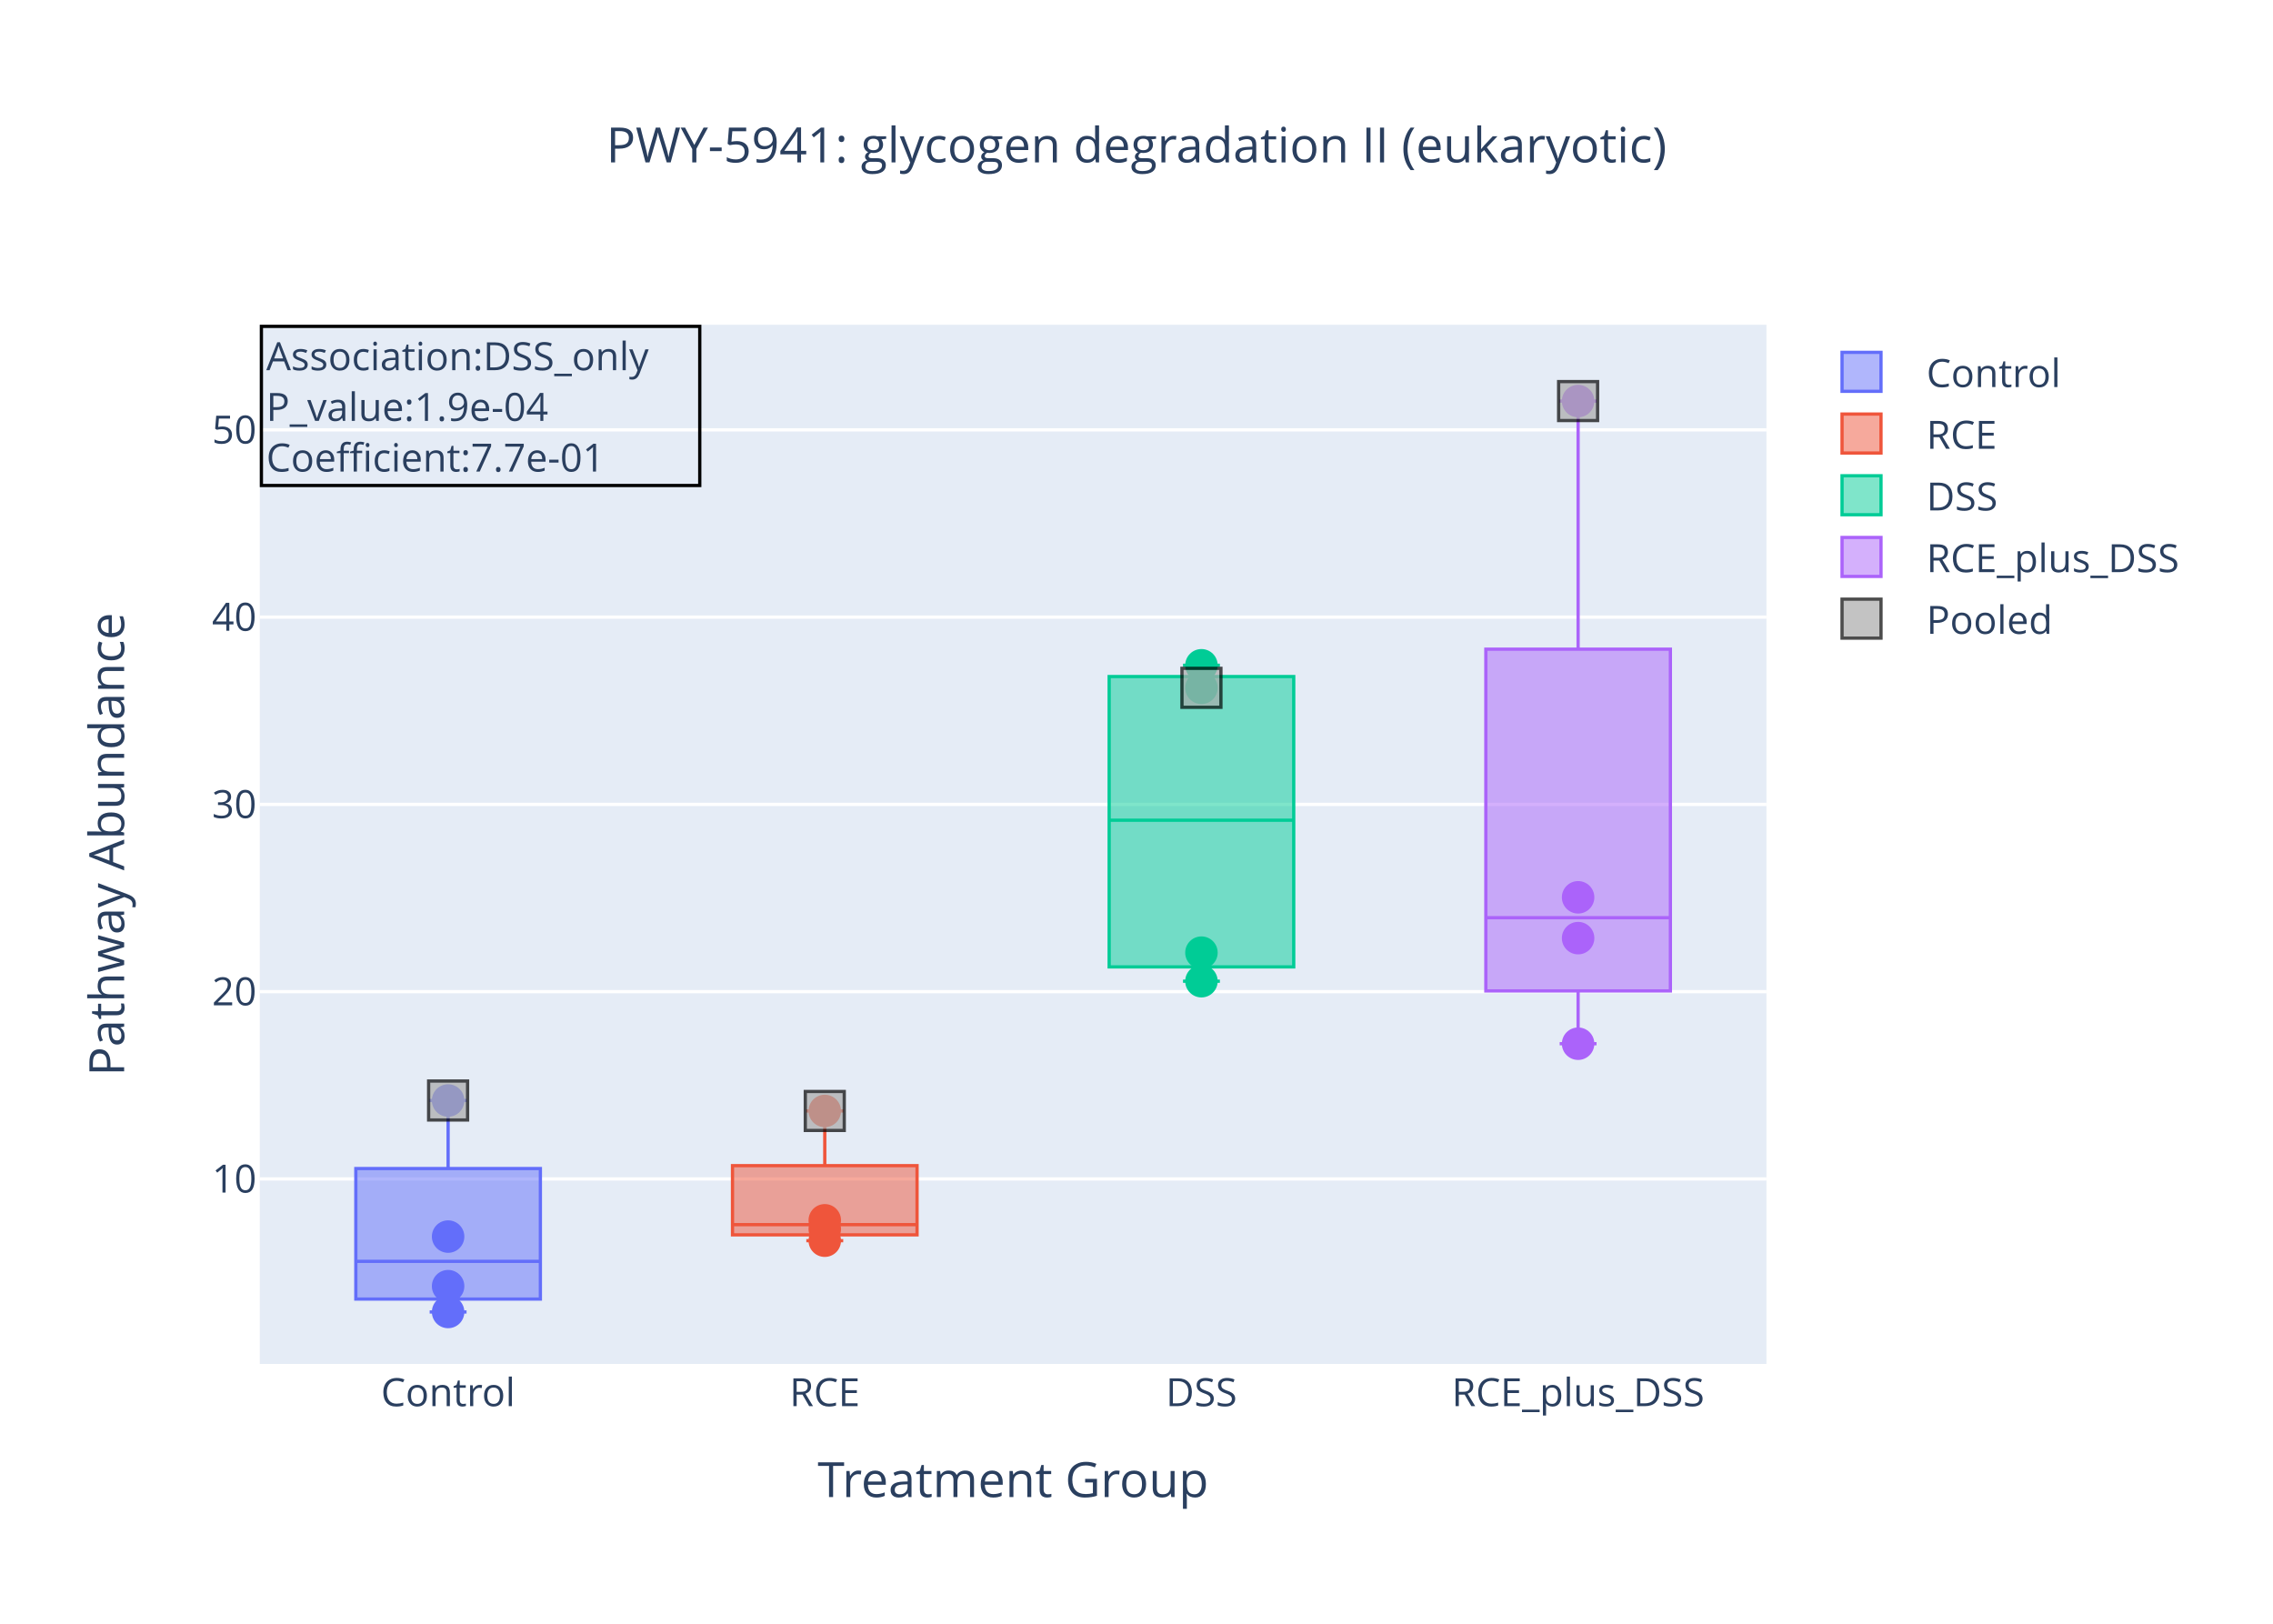
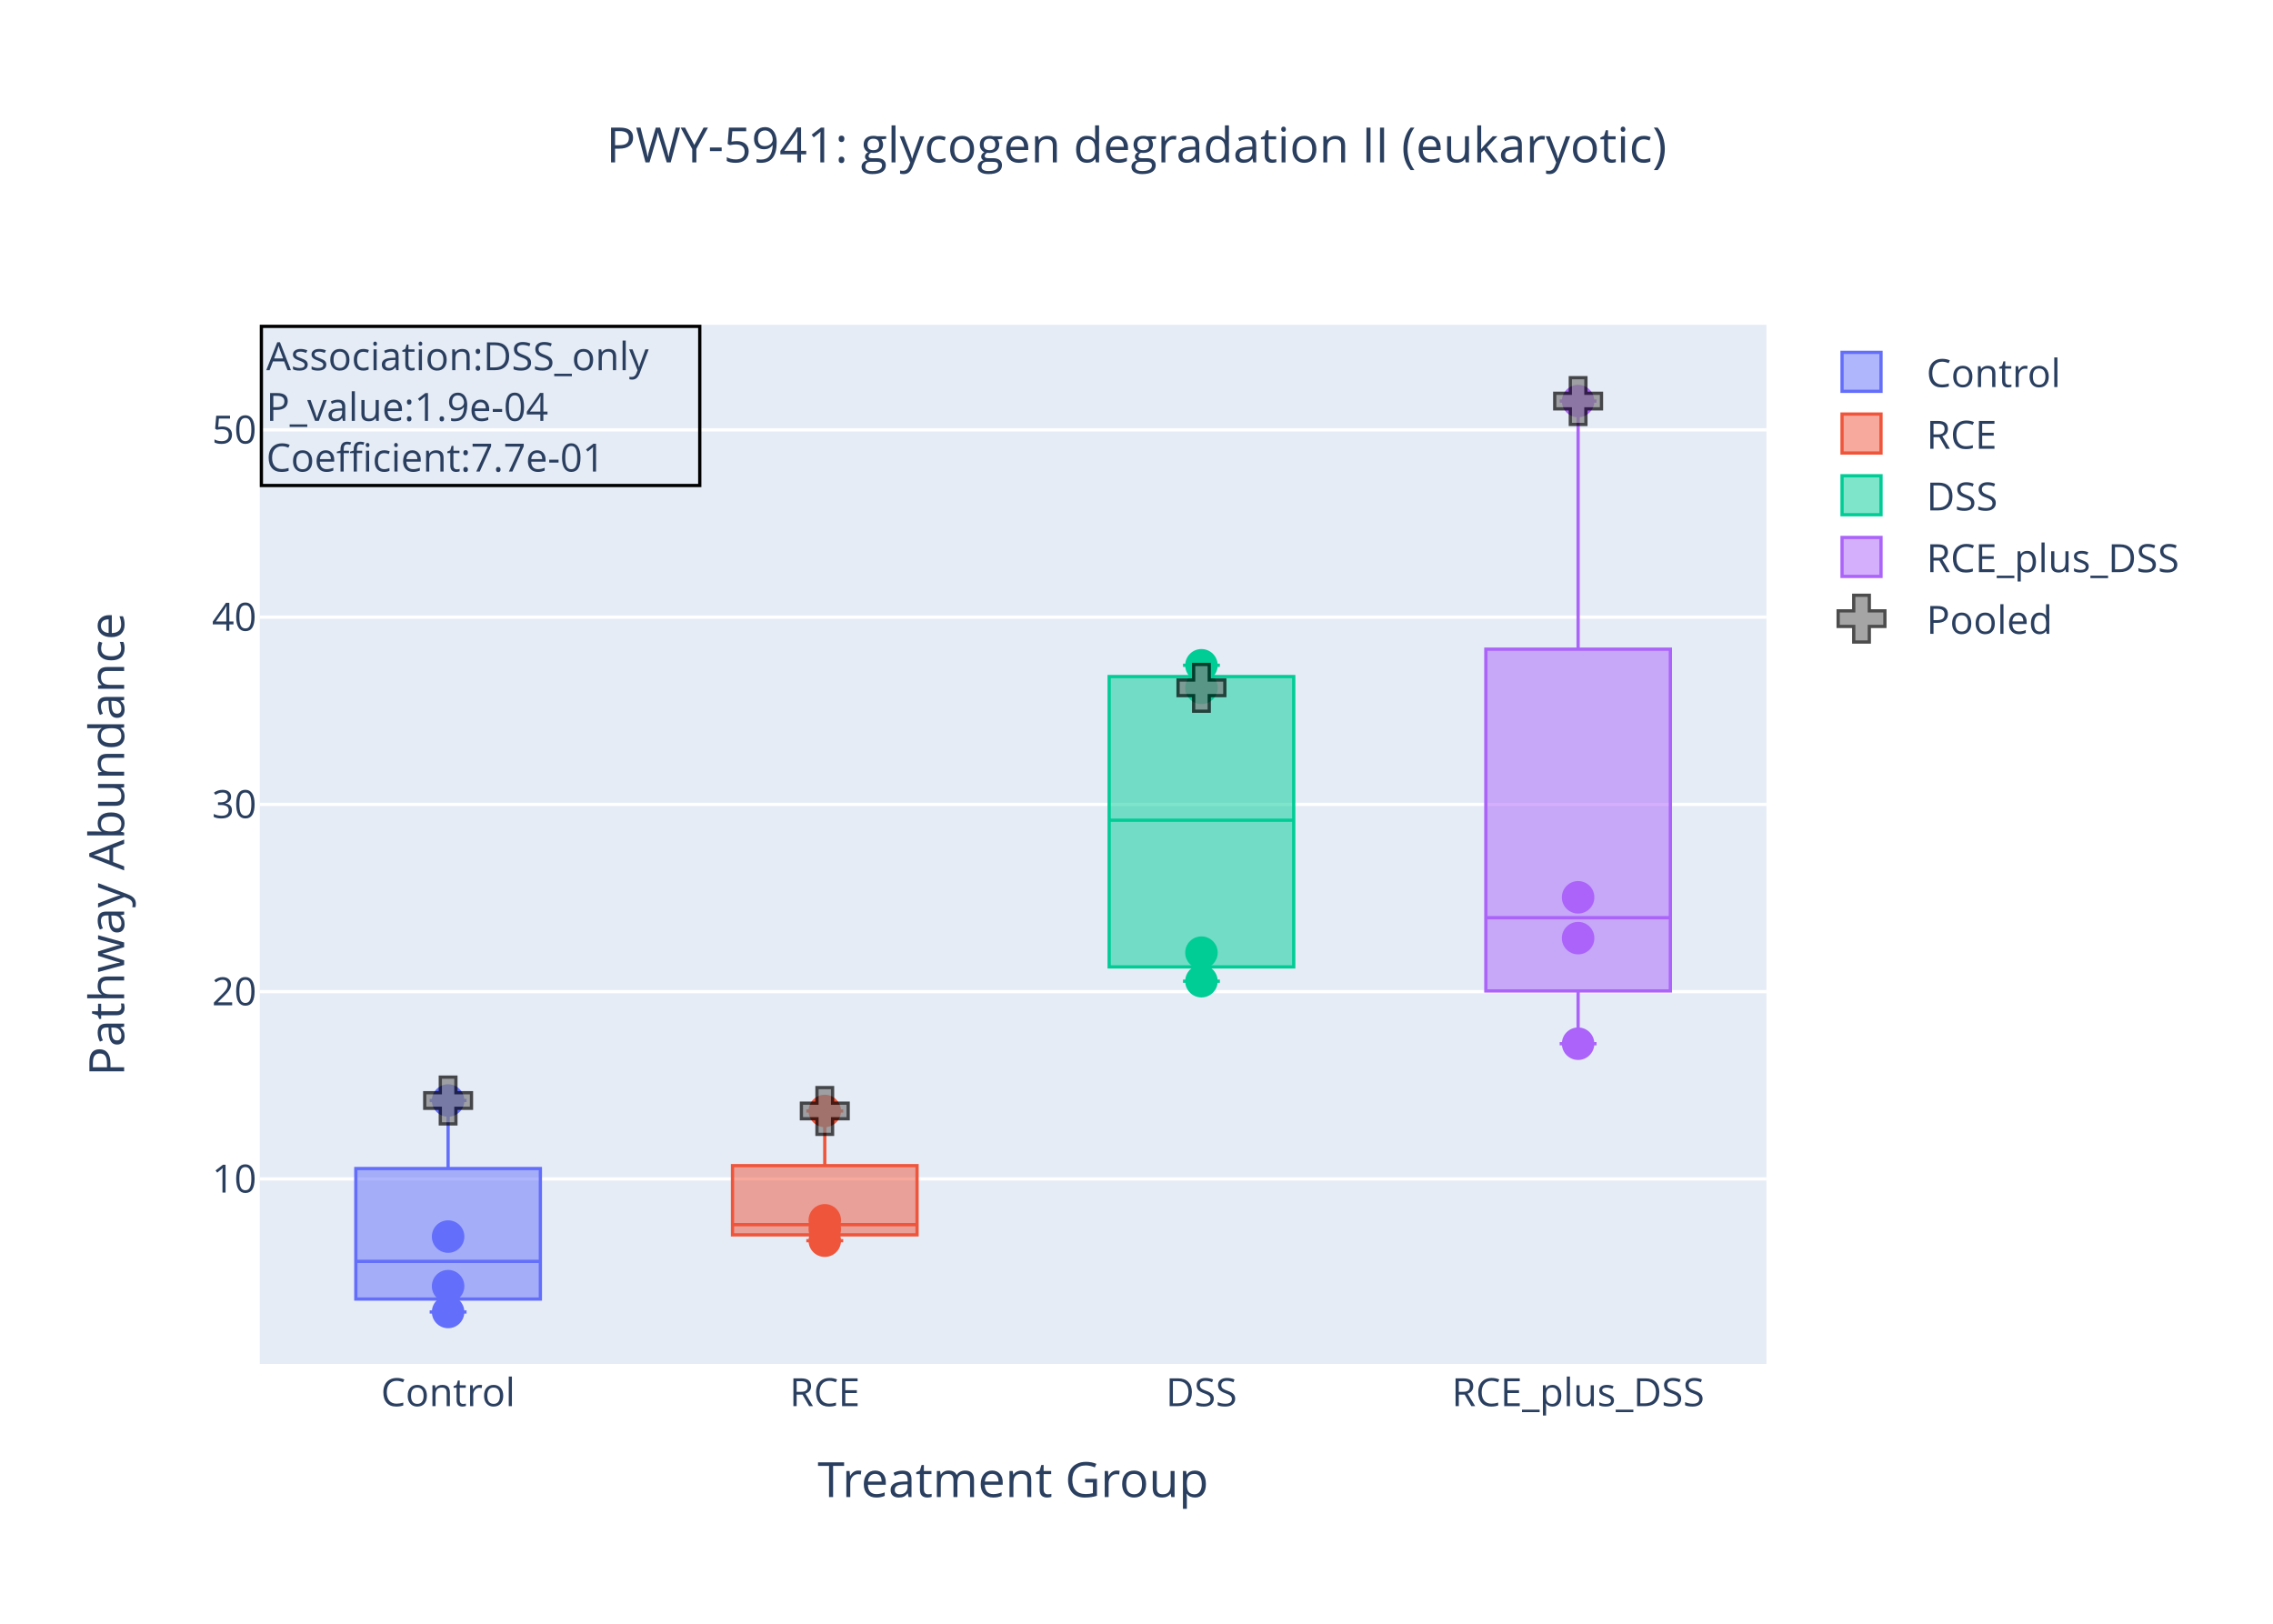
<svg xmlns="http://www.w3.org/2000/svg" class="main-svg" width="700" height="500" style="" viewBox="0 0 700 500">
  <rect x="0" y="0" width="700" height="500" style="fill: rgb(255, 255, 255); fill-opacity: 1;" />
-   <defs id="defs-05e775">
+   <defs id="defs-2fcdad">
    <g class="clips">
-       <clipPath id="clip05e775xyplot" class="plotclip">
+       <clipPath id="clip2fcdadxyplot" class="plotclip">
        <rect width="464" height="320" />
      </clipPath>
-       <clipPath class="axesclip" id="clip05e775x">
+       <clipPath class="axesclip" id="clip2fcdadx">
        <rect x="80" y="0" width="464" height="500" />
      </clipPath>
-       <clipPath class="axesclip" id="clip05e775y">
+       <clipPath class="axesclip" id="clip2fcdady">
        <rect x="0" y="100" width="700" height="320" />
      </clipPath>
-       <clipPath class="axesclip" id="clip05e775xy">
+       <clipPath class="axesclip" id="clip2fcdadxy">
        <rect x="80" y="100" width="464" height="320" />
      </clipPath>
    </g>
    <g class="gradients" />
    <g class="patterns" />
  </defs>
  <g class="bglayer">
    <rect class="bg" x="80" y="100" width="464" height="320" style="fill: rgb(229, 236, 246); fill-opacity: 1; stroke-width: 0;" />
  </g>
  <g class="layer-below">
    <g class="imagelayer" />
    <g class="shapelayer" />
  </g>
  <g class="cartesianlayer">
    <g class="subplot xy">
      <g class="layer-subplot">
        <g class="shapelayer" />
        <g class="imagelayer" />
      </g>
      <g class="minor-gridlayer">
        <g class="x" />
        <g class="y" />
      </g>
      <g class="gridlayer">
        <g class="x" />
        <g class="y">
          <path class="ygrid crisp" transform="translate(0,363.03)" d="M80,0h464" style="stroke: rgb(255, 255, 255); stroke-opacity: 1; stroke-width: 1px;" />
          <path class="ygrid crisp" transform="translate(0,305.36)" d="M80,0h464" style="stroke: rgb(255, 255, 255); stroke-opacity: 1; stroke-width: 1px;" />
          <path class="ygrid crisp" transform="translate(0,247.7)" d="M80,0h464" style="stroke: rgb(255, 255, 255); stroke-opacity: 1; stroke-width: 1px;" />
          <path class="ygrid crisp" transform="translate(0,190.03)" d="M80,0h464" style="stroke: rgb(255, 255, 255); stroke-opacity: 1; stroke-width: 1px;" />
          <path class="ygrid crisp" transform="translate(0,132.37)" d="M80,0h464" style="stroke: rgb(255, 255, 255); stroke-opacity: 1; stroke-width: 1px;" />
        </g>
      </g>
      <g class="zerolinelayer" />
      <path class="xlines-below" />
      <path class="ylines-below" />
      <g class="overlines-below" />
      <g class="xaxislayer-below" />
      <g class="yaxislayer-below" />
      <g class="overaxes-below" />
-       <g class="plot" transform="translate(80,100)" clip-path="url(#clip05e775xyplot)">
+       <g class="plot" transform="translate(80,100)" clip-path="url(#clip2fcdadxyplot)">
        <g class="boxlayer mlayer">
          <g class="trace boxes" style="opacity: 1;">
            <path class="box" d="M29.58,288.41H86.42M29.58,300.02H86.42V259.83H29.58ZM58,300.02V304M58,259.83V238.88M52.32,304H63.68M52.32,238.88H63.68" style="vector-effect: non-scaling-stroke; stroke-width: 1px; stroke: rgb(99, 110, 250); stroke-opacity: 1; fill: rgb(99, 110, 250); fill-opacity: 0.5;" />
            <g class="points">
              <path class="point" transform="translate(58,304)" d="M5,0A5,5 0 1,1 0,-5A5,5 0 0,1 5,0Z" style="opacity: 1; stroke-width: 0px; fill: rgb(99, 110, 250); fill-opacity: 1;" />
              <path class="point" transform="translate(58,296.05)" d="M5,0A5,5 0 1,1 0,-5A5,5 0 0,1 5,0Z" style="opacity: 1; stroke-width: 0px; fill: rgb(99, 110, 250); fill-opacity: 1;" />
              <path class="point" transform="translate(58,280.78)" d="M5,0A5,5 0 1,1 0,-5A5,5 0 0,1 5,0Z" style="opacity: 1; stroke-width: 0px; fill: rgb(99, 110, 250); fill-opacity: 1;" />
              <path class="point" transform="translate(58,238.88)" d="M5,0A5,5 0 1,1 0,-5A5,5 0 0,1 5,0Z" style="opacity: 1; stroke-width: 0px; fill: rgb(99, 110, 250); fill-opacity: 1;" />
            </g>
          </g>
          <g class="trace boxes" style="opacity: 1;">
            <path class="box" d="M145.58,277.11H202.42M145.58,280.25H202.42V258.94H145.58ZM174,280.25V282.05M174,258.94V242.1M168.32,282.05H179.68M168.32,242.1H179.68" style="vector-effect: non-scaling-stroke; stroke-width: 1px; stroke: rgb(239, 85, 59); stroke-opacity: 1; fill: rgb(239, 85, 59); fill-opacity: 0.5;" />
            <g class="points">
              <path class="point" transform="translate(174,282.05)" d="M5,0A5,5 0 1,1 0,-5A5,5 0 0,1 5,0Z" style="opacity: 1; stroke-width: 0px; fill: rgb(239, 85, 59); fill-opacity: 1;" />
              <path class="point" transform="translate(174,278.46)" d="M5,0A5,5 0 1,1 0,-5A5,5 0 0,1 5,0Z" style="opacity: 1; stroke-width: 0px; fill: rgb(239, 85, 59); fill-opacity: 1;" />
              <path class="point" transform="translate(174,275.77)" d="M5,0A5,5 0 1,1 0,-5A5,5 0 0,1 5,0Z" style="opacity: 1; stroke-width: 0px; fill: rgb(239, 85, 59); fill-opacity: 1;" />
              <path class="point" transform="translate(174,242.1)" d="M5,0A5,5 0 1,1 0,-5A5,5 0 0,1 5,0Z" style="opacity: 1; stroke-width: 0px; fill: rgb(239, 85, 59); fill-opacity: 1;" />
            </g>
          </g>
          <g class="trace boxes" style="opacity: 1;">
            <path class="box" d="M261.58,152.57H318.42M261.58,197.74H318.42V108.33H261.58ZM290,197.74V202.14M290,108.33V104.86M284.32,202.14H295.68M284.32,104.86H295.68" style="vector-effect: non-scaling-stroke; stroke-width: 1px; stroke: rgb(0, 204, 150); stroke-opacity: 1; fill: rgb(0, 204, 150); fill-opacity: 0.5;" />
            <g class="points">
              <path class="point" transform="translate(290,202.14)" d="M5,0A5,5 0 1,1 0,-5A5,5 0 0,1 5,0Z" style="opacity: 1; stroke-width: 0px; fill: rgb(0, 204, 150); fill-opacity: 1;" />
              <path class="point" transform="translate(290,193.35)" d="M5,0A5,5 0 1,1 0,-5A5,5 0 0,1 5,0Z" style="opacity: 1; stroke-width: 0px; fill: rgb(0, 204, 150); fill-opacity: 1;" />
              <path class="point" transform="translate(290,111.8)" d="M5,0A5,5 0 1,1 0,-5A5,5 0 0,1 5,0Z" style="opacity: 1; stroke-width: 0px; fill: rgb(0, 204, 150); fill-opacity: 1;" />
              <path class="point" transform="translate(290,104.86)" d="M5,0A5,5 0 1,1 0,-5A5,5 0 0,1 5,0Z" style="opacity: 1; stroke-width: 0px; fill: rgb(0, 204, 150); fill-opacity: 1;" />
            </g>
          </g>
          <g class="trace boxes" style="opacity: 1;">
            <path class="box" d="M377.58,182.59H434.42M377.58,205.14H434.42V99.9H377.58ZM406,205.14V221.39M406,99.9V23.5M400.32,221.39H411.68M400.32,23.5H411.68" style="vector-effect: non-scaling-stroke; stroke-width: 1px; stroke: rgb(171, 99, 250); stroke-opacity: 1; fill: rgb(171, 99, 250); fill-opacity: 0.5;" />
            <g class="points">
              <path class="point" transform="translate(406,221.39)" d="M5,0A5,5 0 1,1 0,-5A5,5 0 0,1 5,0Z" style="opacity: 1; stroke-width: 0px; fill: rgb(171, 99, 250); fill-opacity: 1;" />
              <path class="point" transform="translate(406,188.88)" d="M5,0A5,5 0 1,1 0,-5A5,5 0 0,1 5,0Z" style="opacity: 1; stroke-width: 0px; fill: rgb(171, 99, 250); fill-opacity: 1;" />
              <path class="point" transform="translate(406,176.31)" d="M5,0A5,5 0 1,1 0,-5A5,5 0 0,1 5,0Z" style="opacity: 1; stroke-width: 0px; fill: rgb(171, 99, 250); fill-opacity: 1;" />
              <path class="point" transform="translate(406,23.5)" d="M5,0A5,5 0 1,1 0,-5A5,5 0 0,1 5,0Z" style="opacity: 1; stroke-width: 0px; fill: rgb(171, 99, 250); fill-opacity: 1;" />
            </g>
          </g>
        </g>
        <g class="scatterlayer mlayer">
-           <g class="trace scatter trace2f3753" style="stroke-miterlimit: 2; opacity: 1;">
+           <g class="trace scatter trace9e64de" style="stroke-miterlimit: 2; opacity: 1;">
            <g class="fills" />
            <g class="errorbars" />
            <g class="lines" />
            <g class="points">
-               <path class="point" transform="translate(58,238.88)" d="M6,6H-6V-6H6Z" style="opacity: 0.7; stroke-width: 1px; fill: rgb(169, 169, 169); fill-opacity: 1; stroke: rgb(0, 0, 0); stroke-opacity: 1;" />
-               <path class="point" transform="translate(290,111.8)" d="M6,6H-6V-6H6Z" style="opacity: 0.7; stroke-width: 1px; fill: rgb(169, 169, 169); fill-opacity: 1; stroke: rgb(0, 0, 0); stroke-opacity: 1;" />
-               <path class="point" transform="translate(174,242.1)" d="M6,6H-6V-6H6Z" style="opacity: 0.7; stroke-width: 1px; fill: rgb(169, 169, 169); fill-opacity: 1; stroke: rgb(0, 0, 0); stroke-opacity: 1;" />
-               <path class="point" transform="translate(406,23.5)" d="M6,6H-6V-6H6Z" style="opacity: 0.7; stroke-width: 1px; fill: rgb(169, 169, 169); fill-opacity: 1; stroke: rgb(0, 0, 0); stroke-opacity: 1;" />
+               <path class="point" transform="translate(58,238.88)" d="M7.2,2.4H2.4V7.2H-2.4V2.4H-7.2V-2.4H-2.4V-7.2H2.4V-2.4H7.2Z" style="opacity: 0.7; stroke-width: 1px; fill: rgb(127, 127, 127); fill-opacity: 1; stroke: rgb(0, 0, 0); stroke-opacity: 1;" />
+               <path class="point" transform="translate(290,111.8)" d="M7.2,2.4H2.4V7.2H-2.4V2.4H-7.2V-2.4H-2.4V-7.2H2.4V-2.4H7.2Z" style="opacity: 0.7; stroke-width: 1px; fill: rgb(127, 127, 127); fill-opacity: 1; stroke: rgb(0, 0, 0); stroke-opacity: 1;" />
+               <path class="point" transform="translate(174,242.1)" d="M7.2,2.4H2.4V7.2H-2.4V2.4H-7.2V-2.4H-2.4V-7.2H2.4V-2.4H7.2Z" style="opacity: 0.7; stroke-width: 1px; fill: rgb(127, 127, 127); fill-opacity: 1; stroke: rgb(0, 0, 0); stroke-opacity: 1;" />
+               <path class="point" transform="translate(406,23.5)" d="M7.2,2.4H2.4V7.2H-2.4V2.4H-7.2V-2.4H-2.4V-7.2H2.4V-2.4H7.2Z" style="opacity: 0.7; stroke-width: 1px; fill: rgb(127, 127, 127); fill-opacity: 1; stroke: rgb(0, 0, 0); stroke-opacity: 1;" />
            </g>
            <g class="text" />
          </g>
        </g>
      </g>
      <g class="overplot" />
      <path class="xlines-above crisp" d="M0,0" style="fill: none;" />
      <path class="ylines-above crisp" d="M0,0" style="fill: none;" />
      <g class="overlines-above" />
      <g class="xaxislayer-above">
        <g class="xtick">
          <text text-anchor="middle" x="0" y="433" transform="translate(138,0)" style="font-family: 'Open Sans', verdana, arial, sans-serif; font-size: 12px; fill: rgb(42, 63, 95); fill-opacity: 1; white-space: pre; opacity: 1;">Control</text>
        </g>
        <g class="xtick">
          <text text-anchor="middle" x="0" y="433" transform="translate(254,0)" style="font-family: 'Open Sans', verdana, arial, sans-serif; font-size: 12px; fill: rgb(42, 63, 95); fill-opacity: 1; white-space: pre; opacity: 1;">RCE</text>
        </g>
        <g class="xtick">
          <text text-anchor="middle" x="0" y="433" transform="translate(370,0)" style="font-family: 'Open Sans', verdana, arial, sans-serif; font-size: 12px; fill: rgb(42, 63, 95); fill-opacity: 1; white-space: pre; opacity: 1;">DSS</text>
        </g>
        <g class="xtick">
          <text text-anchor="middle" x="0" y="433" transform="translate(486,0)" style="font-family: 'Open Sans', verdana, arial, sans-serif; font-size: 12px; fill: rgb(42, 63, 95); fill-opacity: 1; white-space: pre; opacity: 1;">RCE_plus_DSS</text>
        </g>
      </g>
      <g class="yaxislayer-above">
        <g class="ytick">
          <text text-anchor="end" x="79" y="4.2" transform="translate(0,363.03)" style="font-family: 'Open Sans', verdana, arial, sans-serif; font-size: 12px; fill: rgb(42, 63, 95); fill-opacity: 1; white-space: pre; opacity: 1;">10</text>
        </g>
        <g class="ytick">
          <text text-anchor="end" x="79" y="4.2" style="font-family: 'Open Sans', verdana, arial, sans-serif; font-size: 12px; fill: rgb(42, 63, 95); fill-opacity: 1; white-space: pre; opacity: 1;" transform="translate(0,305.36)">20</text>
        </g>
        <g class="ytick">
          <text text-anchor="end" x="79" y="4.2" style="font-family: 'Open Sans', verdana, arial, sans-serif; font-size: 12px; fill: rgb(42, 63, 95); fill-opacity: 1; white-space: pre; opacity: 1;" transform="translate(0,247.7)">30</text>
        </g>
        <g class="ytick">
          <text text-anchor="end" x="79" y="4.2" style="font-family: 'Open Sans', verdana, arial, sans-serif; font-size: 12px; fill: rgb(42, 63, 95); fill-opacity: 1; white-space: pre; opacity: 1;" transform="translate(0,190.03)">40</text>
        </g>
        <g class="ytick">
          <text text-anchor="end" x="79" y="4.2" style="font-family: 'Open Sans', verdana, arial, sans-serif; font-size: 12px; fill: rgb(42, 63, 95); fill-opacity: 1; white-space: pre; opacity: 1;" transform="translate(0,132.37)">50</text>
        </g>
      </g>
      <g class="overaxes-above" />
    </g>
  </g>
  <g class="polarlayer" />
  <g class="smithlayer" />
  <g class="ternarylayer" />
  <g class="geolayer" />
  <g class="funnelarealayer" />
  <g class="pielayer" />
  <g class="iciclelayer" />
  <g class="treemaplayer" />
  <g class="sunburstlayer" />
  <g class="glimages" />
-   <defs id="topdefs-05e775">
+   <defs id="topdefs-2fcdad">
    <g class="clips" />
-     <clipPath id="legend05e775">
+     <clipPath id="legend2fcdad">
      <rect width="135" height="105" x="0" y="0" />
    </clipPath>
  </defs>
  <g class="layer-above">
    <g class="imagelayer" />
    <g class="shapelayer" />
  </g>
  <g class="infolayer">
    <g class="legend" pointer-events="all" transform="translate(553.28,100)">
      <rect class="bg" shape-rendering="crispEdges" width="135" height="105" x="0" y="0" style="stroke: rgb(68, 68, 68); stroke-opacity: 1; fill: rgb(255, 255, 255); fill-opacity: 1; stroke-width: 0px;" />
-       <g class="scrollbox" transform="" clip-path="url(#legend05e775)">
+       <g class="scrollbox" transform="" clip-path="url(#legend2fcdad)">
        <g class="groups">
          <g class="traces" transform="translate(0,14.5)" style="opacity: 1;">
            <text class="legendtext" text-anchor="start" x="40" y="4.68" style="font-family: 'Open Sans', verdana, arial, sans-serif; font-size: 12px; fill: rgb(42, 63, 95); fill-opacity: 1; white-space: pre;">Control</text>
            <g class="layers" style="opacity: 1;">
              <g class="legendfill" />
              <g class="legendlines" />
              <g class="legendsymbols">
                <g class="legendpoints">
                  <path class="legendbox" d="M6,6H-6V-6H6Z" transform="translate(20,0)" style="stroke-width: 1px; fill: rgb(99, 110, 250); fill-opacity: 0.5; stroke: rgb(99, 110, 250); stroke-opacity: 1;" />
                </g>
              </g>
            </g>
            <rect class="legendtoggle" x="0" y="-9.5" width="129.844" height="19" style="fill: rgb(0, 0, 0); fill-opacity: 0;" />
          </g>
          <g class="traces" transform="translate(0,33.5)" style="opacity: 1;">
            <text class="legendtext" text-anchor="start" x="40" y="4.68" style="font-family: 'Open Sans', verdana, arial, sans-serif; font-size: 12px; fill: rgb(42, 63, 95); fill-opacity: 1; white-space: pre;">RCE</text>
            <g class="layers" style="opacity: 1;">
              <g class="legendfill" />
              <g class="legendlines" />
              <g class="legendsymbols">
                <g class="legendpoints">
                  <path class="legendbox" d="M6,6H-6V-6H6Z" transform="translate(20,0)" style="stroke-width: 1px; fill: rgb(239, 85, 59); fill-opacity: 0.5; stroke: rgb(239, 85, 59); stroke-opacity: 1;" />
                </g>
              </g>
            </g>
            <rect class="legendtoggle" x="0" y="-9.5" width="129.844" height="19" style="fill: rgb(0, 0, 0); fill-opacity: 0;" />
          </g>
          <g class="traces" transform="translate(0,52.5)" style="opacity: 1;">
            <text class="legendtext" text-anchor="start" x="40" y="4.68" style="font-family: 'Open Sans', verdana, arial, sans-serif; font-size: 12px; fill: rgb(42, 63, 95); fill-opacity: 1; white-space: pre;">DSS</text>
            <g class="layers" style="opacity: 1;">
              <g class="legendfill" />
              <g class="legendlines" />
              <g class="legendsymbols">
                <g class="legendpoints">
                  <path class="legendbox" d="M6,6H-6V-6H6Z" transform="translate(20,0)" style="stroke-width: 1px; fill: rgb(0, 204, 150); fill-opacity: 0.5; stroke: rgb(0, 204, 150); stroke-opacity: 1;" />
                </g>
              </g>
            </g>
            <rect class="legendtoggle" x="0" y="-9.5" width="129.844" height="19" style="fill: rgb(0, 0, 0); fill-opacity: 0;" />
          </g>
          <g class="traces" transform="translate(0,71.5)" style="opacity: 1;">
            <text class="legendtext" text-anchor="start" x="40" y="4.68" style="font-family: 'Open Sans', verdana, arial, sans-serif; font-size: 12px; fill: rgb(42, 63, 95); fill-opacity: 1; white-space: pre;">RCE_plus_DSS</text>
            <g class="layers" style="opacity: 1;">
              <g class="legendfill" />
              <g class="legendlines" />
              <g class="legendsymbols">
                <g class="legendpoints">
                  <path class="legendbox" d="M6,6H-6V-6H6Z" transform="translate(20,0)" style="stroke-width: 1px; fill: rgb(171, 99, 250); fill-opacity: 0.5; stroke: rgb(171, 99, 250); stroke-opacity: 1;" />
                </g>
              </g>
            </g>
            <rect class="legendtoggle" x="0" y="-9.5" width="129.844" height="19" style="fill: rgb(0, 0, 0); fill-opacity: 0;" />
          </g>
          <g class="traces" transform="translate(0,90.5)" style="opacity: 1;">
            <text class="legendtext" text-anchor="start" x="40" y="4.68" style="font-family: 'Open Sans', verdana, arial, sans-serif; font-size: 12px; fill: rgb(42, 63, 95); fill-opacity: 1; white-space: pre;">Pooled</text>
            <g class="layers" style="opacity: 1;">
              <g class="legendfill" />
              <g class="legendlines" />
              <g class="legendsymbols">
                <g class="legendpoints">
-                   <path class="scatterpts" transform="translate(20,0)" d="M6,6H-6V-6H6Z" style="opacity: 0.7; stroke-width: 1px; fill: rgb(169, 169, 169); fill-opacity: 1; stroke: rgb(0, 0, 0); stroke-opacity: 1;" />
+                   <path class="scatterpts" transform="translate(20,0)" d="M7.2,2.4H2.4V7.2H-2.4V2.4H-7.2V-2.4H-2.4V-7.2H2.4V-2.4H7.2Z" style="opacity: 0.7; stroke-width: 1px; fill: rgb(127, 127, 127); fill-opacity: 1; stroke: rgb(0, 0, 0); stroke-opacity: 1;" />
                </g>
              </g>
            </g>
            <rect class="legendtoggle" x="0" y="-9.5" width="129.844" height="19" style="fill: rgb(0, 0, 0); fill-opacity: 0;" />
          </g>
        </g>
      </g>
      <rect class="scrollbar" rx="20" ry="3" width="0" height="0" x="0" y="0" style="fill: rgb(128, 139, 164); fill-opacity: 1;" />
    </g>
    <g class="g-gtitle">
      <text class="gtitle" x="350" y="50" text-anchor="middle" dy="0em" style="font-family: 'Open Sans', verdana, arial, sans-serif; font-size: 15px; fill: rgb(42, 63, 95); opacity: 1; font-weight: normal; white-space: pre;">PWY-5941: glycogen degradation II (eukaryotic)</text>
    </g>
    <g class="g-xtitle">
      <text class="xtitle" x="312" y="461" text-anchor="middle" style="font-family: 'Open Sans', verdana, arial, sans-serif; font-size: 15px; fill: rgb(42, 63, 95); opacity: 1; font-weight: normal; white-space: pre;">Treatment Group</text>
    </g>
    <g class="g-ytitle">
      <text class="ytitle" transform="rotate(-90,38.23438,260)" x="38.234" y="260" text-anchor="middle" style="font-family: 'Open Sans', verdana, arial, sans-serif; font-size: 15px; fill: rgb(42, 63, 95); opacity: 1; font-weight: normal; white-space: pre;">Pathway Abundance</text>
    </g>
    <g class="annotation" data-index="0" style="opacity: 1;">
      <g class="annotation-text-g" transform="rotate(0,148,125)">
        <g class="cursor-pointer" transform="translate(80,100)">
          <rect class="bg" x="0.5" y="0.5" width="135" height="49" style="stroke-width: 1px; stroke: rgb(0, 0, 0); stroke-opacity: 1; fill: rgb(0, 0, 0); fill-opacity: 0;" />
          <text class="annotation-text" text-anchor="start" x="2" y="14" style="font-family: 'Open Sans', verdana, arial, sans-serif; font-size: 12px; fill: rgb(42, 63, 95); fill-opacity: 1; white-space: pre;">
            <tspan class="line" dy="0em" x="2" y="14">Association:DSS_only</tspan>
            <tspan class="line" dy="1.3em" x="2" y="14">P_value:1.9e-04</tspan>
            <tspan class="line" dy="2.6em" x="2" y="14">Coefficient:7.7e-01</tspan>
          </text>
        </g>
      </g>
    </g>
  </g>
</svg>
